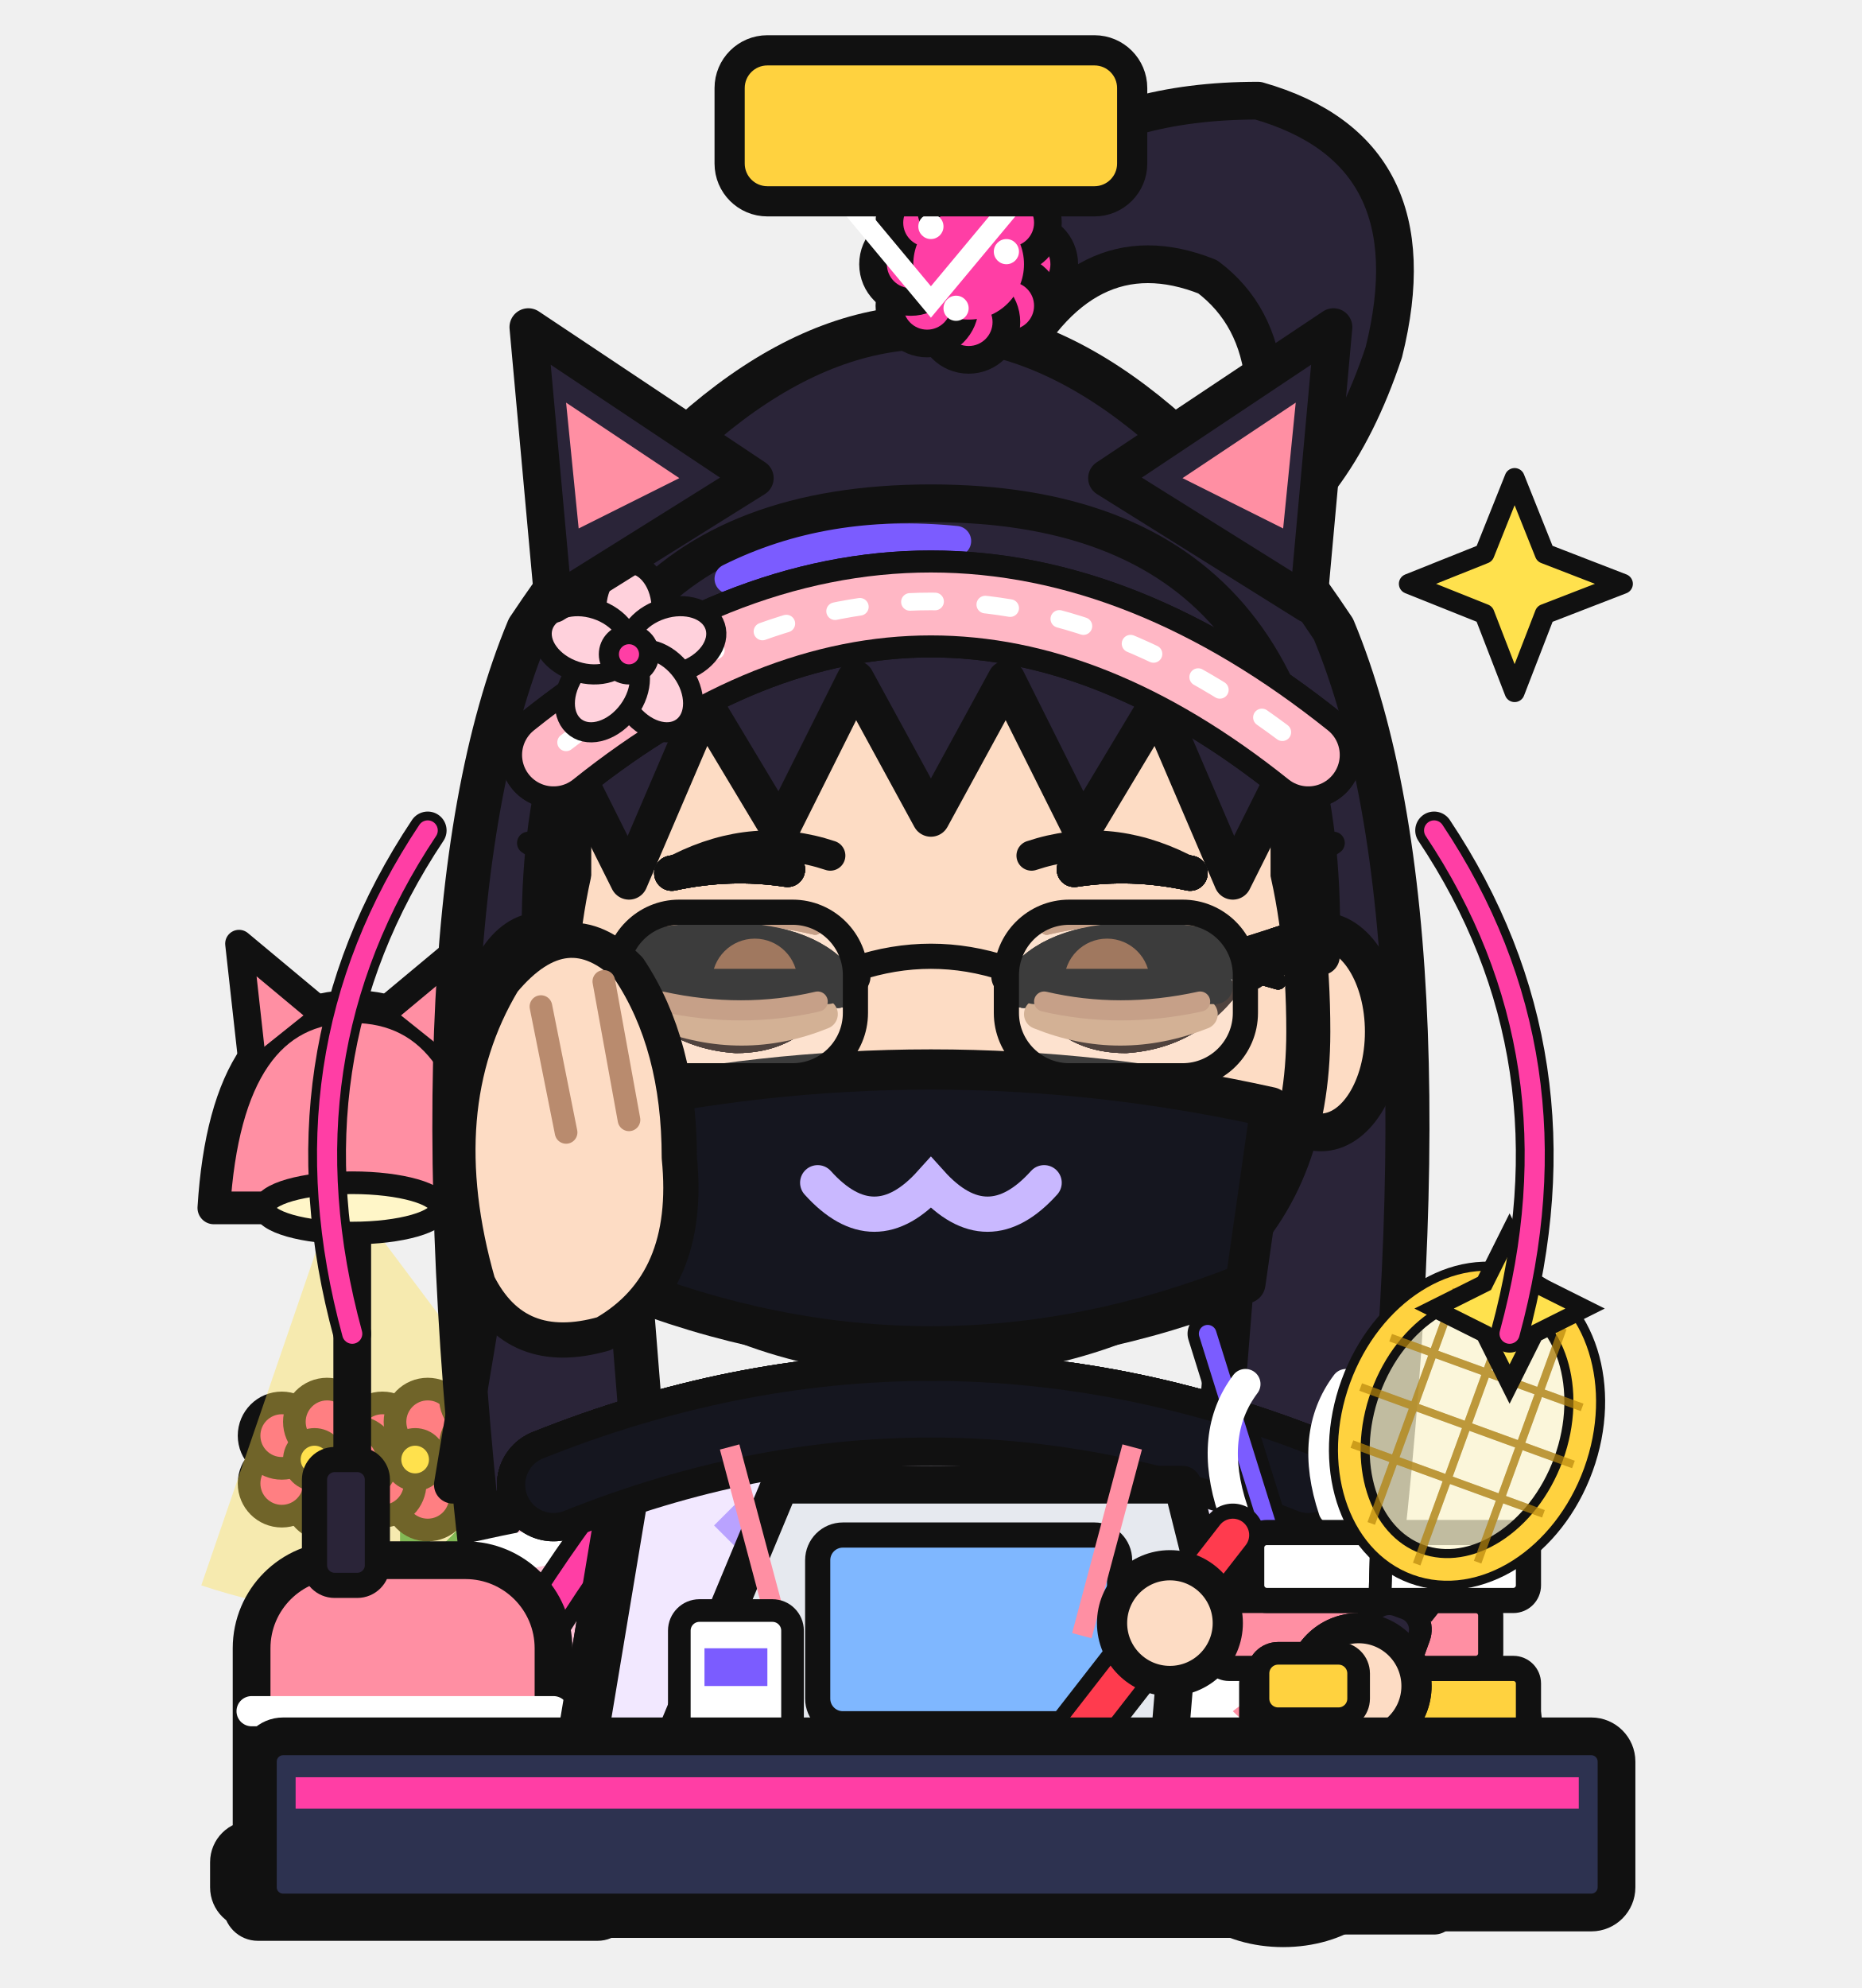
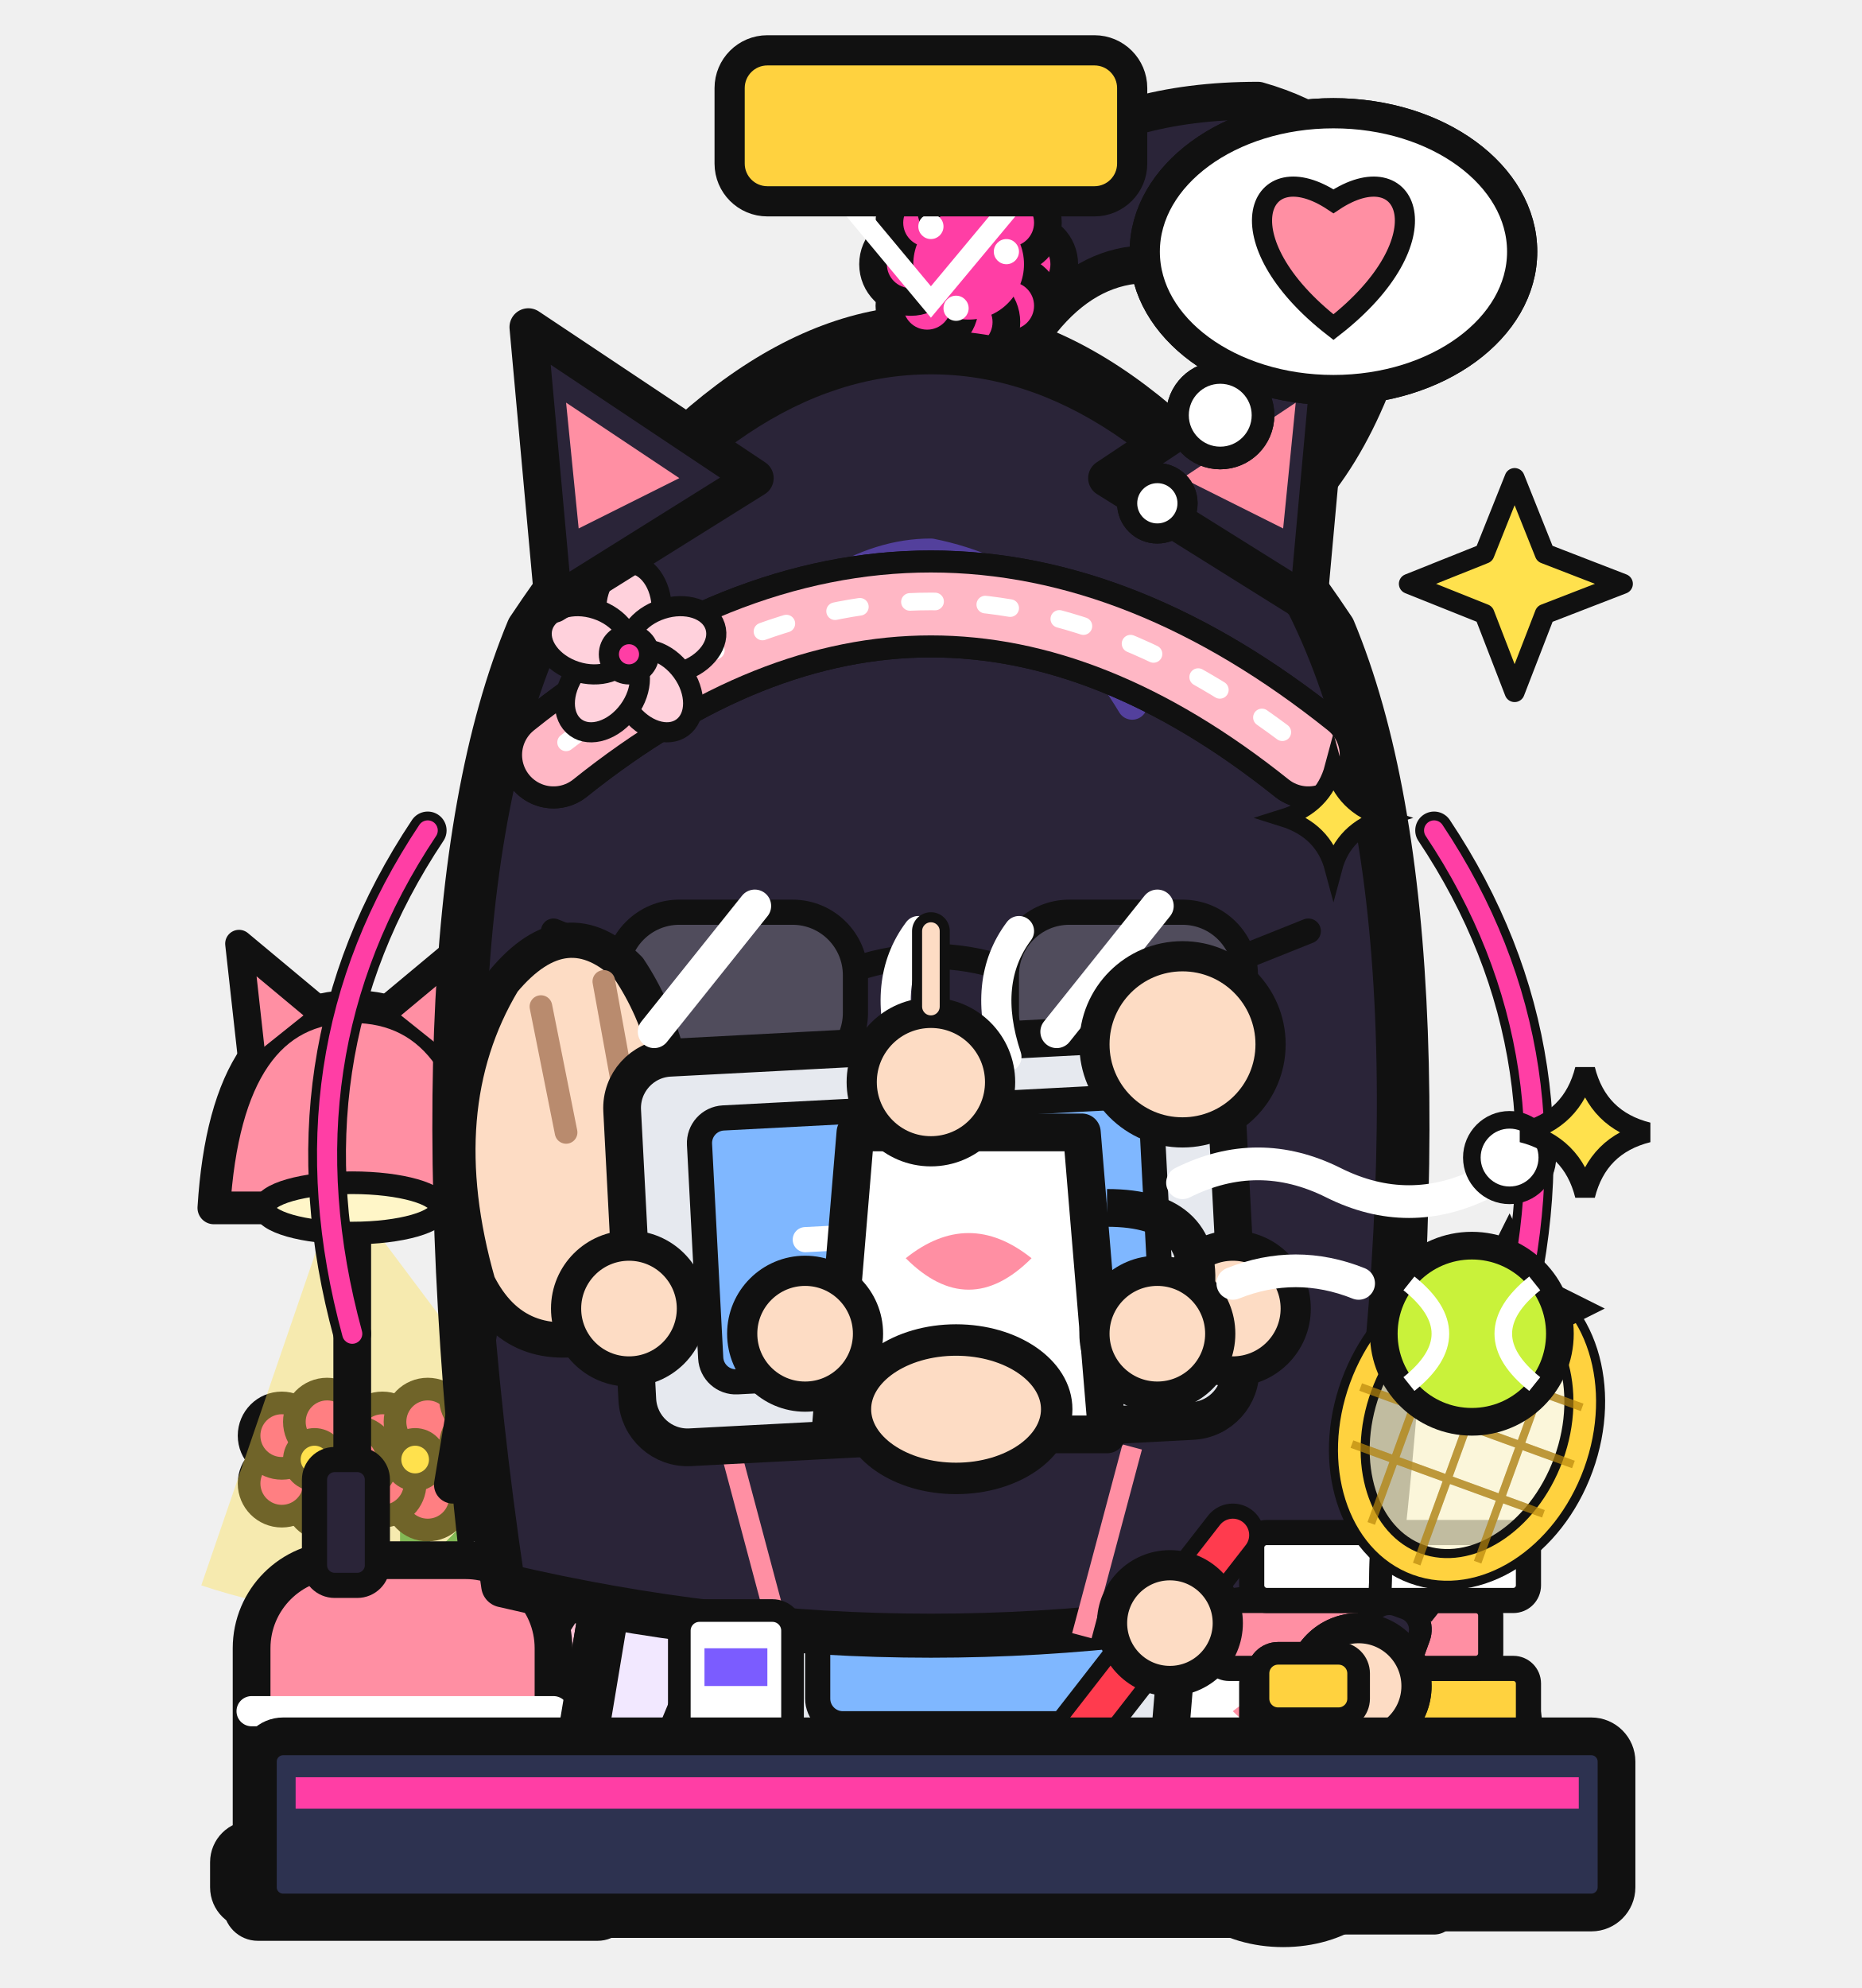
<svg xmlns="http://www.w3.org/2000/svg" viewBox="-14 -14 148 158" width="444" height="474">
  <g id="PARTNER">
    <g id="item_flower">
      <g stroke="#111" stroke-linejoin="round" stroke-linecap="round">
        <rect x="5" y="134" width="30" height="5" rx="1.5" fill="#F2E8FF" stroke-width="2.5" />
        <path d="M10 120H28L26 134H12Z" fill="#FF8FA3" stroke-width="2.8" />
        <path d="M19 120V106M19 114Q13 110 12 104M19 112Q25 108 27 102" fill="none" stroke="#2E9E5B" stroke-width="2.4" />
        <g fill="#FF3EA5" stroke-width="1.8">
          <circle cx="22.2" cy="102.0" r="2.6" />
          <circle cx="20.0" cy="105.0" r="2.6" />
          <circle cx="16.4" cy="103.9" r="2.6" />
          <circle cx="16.4" cy="100.1" r="2.6" />
          <circle cx="20.0" cy="99.0" r="2.6" />
        </g>
        <circle cx="19" cy="102" r="1.8" fill="#FFE14D" stroke-width="1.4" />
        <g fill="#FF3EA5" stroke-width="1.8">
          <circle cx="14.2" cy="102.0" r="2.6" />
          <circle cx="12.0" cy="105.0" r="2.6" />
          <circle cx="8.4" cy="103.9" r="2.6" />
          <circle cx="8.4" cy="100.1" r="2.6" />
          <circle cx="12.0" cy="99.0" r="2.6" />
        </g>
        <circle cx="11" cy="102" r="1.8" fill="#FFE14D" stroke-width="1.4" />
        <g fill="#FF3EA5" stroke-width="1.8">
          <circle cx="30.2" cy="99.0" r="2.6" />
          <circle cx="28.0" cy="102.0" r="2.6" />
          <circle cx="24.4" cy="100.9" r="2.6" />
          <circle cx="24.4" cy="97.1" r="2.6" />
          <circle cx="28.0" cy="96.0" r="2.6" />
        </g>
        <circle cx="27" cy="99" r="1.8" fill="#FFE14D" stroke-width="1.4" />
      </g>
    </g>
    <g id="item_lamp">
      <g stroke="#111" stroke-linejoin="round" stroke-linecap="round">
        <path d="M13 80L2 112Q20 118 34 108Z" fill="#FFE14D" opacity=".4" stroke="none" />
        <rect x="4" y="132" width="20" height="6" rx="2" fill="#FF8FA3" stroke-width="2.6" />
        <path d="M14 132V84" fill="none" stroke-width="3" />
        <path d="M3 82Q4 66 14 66Q24 66 25 82Z" fill="#FF8FA3" stroke-width="2.6" />
        <path d="M6 70L5 61L11 66M17 66L23 61L22 70" fill="#FF8FA3" stroke-width="2.2" />
        <ellipse cx="14" cy="82" rx="7" ry="2" fill="#FFF6C8" stroke-width="1.8" />
      </g>
    </g>
    <g id="tennis_ponytail">
      <path d="M60 14Q64 -6 86 -6Q100 -2 96 14Q92 26 84 30Q90 14 82 8Q72 4 66 16Z" fill="#2A2438" stroke="#111" stroke-width="3" stroke-linejoin="round" />
      <circle cx="62" cy="14" r="4" fill="#FF8FA3" stroke="#111" stroke-width="2.4" />
    </g>
    <g id="hair_back">
      <path d="M25 116Q18 60 28 36Q44 12 60 12Q76 12 92 36Q102 60 95 116Q86 120 82 112L86 62Q60 48 34 62L38 112Q34 120 25 116Z" fill="#2A2438" stroke="#111" stroke-width="3.5" stroke-linejoin="round" />
    </g>
    <g id="item_scrunchie">
      <g stroke="#111" stroke-linejoin="round" stroke-linecap="round">
        <g fill="#FF3EA5" stroke-width="2.2">
          <circle cx="67.6" cy="7.0" r="3" />
          <circle cx="66.3" cy="10.3" r="3" />
          <circle cx="63.0" cy="11.6" r="3" />
          <circle cx="59.7" cy="10.3" r="3" />
          <circle cx="58.4" cy="7.0" r="3" />
          <circle cx="59.7" cy="3.7" r="3" />
          <circle cx="63.0" cy="2.4" r="3" />
          <circle cx="66.3" cy="3.7" r="3" />
        </g>
        <circle cx="63" cy="7" r="4.4" fill="#FF3EA5" stroke="none" />
        <g fill="#fff" stroke="none">
          <circle cx="60" cy="4" r="1" />
          <circle cx="66" cy="6" r="1" />
          <circle cx="62" cy="10.5" r="1" />
        </g>
      </g>
    </g>
    <g id="jacket_work">
      <path d="M30 138L36 102Q60 92 84 102L90 138Z" fill="#2D3250" stroke="#111" stroke-width="4" stroke-linejoin="round" />
      <path d="M30 104Q60 92 90 104" fill="none" stroke="#111" stroke-width="9" stroke-linecap="round" />
      <path d="M30 104Q60 92 90 104" fill="none" stroke="#15161F" stroke-width="4.5" stroke-linecap="round" />
    </g>
    <g id="jacket_chill">
      <path d="M30 138L36 102Q60 92 84 102L90 138Z" fill="#C9B8FF" stroke="#111" stroke-width="4" stroke-linejoin="round" />
      <path d="M44 106L60 122L76 106" fill="none" stroke="#7B5CFF" stroke-width="3.5" stroke-linejoin="round" />
      <path d="M30 104Q60 92 90 104" fill="none" stroke="#111" stroke-width="9" stroke-linecap="round" />
      <path d="M30 104Q60 92 90 104" fill="none" stroke="#15161F" stroke-width="4.5" stroke-linecap="round" />
    </g>
    <g id="item_blanket">
      <g stroke="#111" stroke-linejoin="round" stroke-linecap="round">
        <path d="M20 138L24 110Q26 104 33 103Q60 98 87 103Q94 104 96 110L100 138Z" fill="#FFC2D6" stroke-width="3.5" />
        <path d="M24 110Q60 102 96 110" fill="none" stroke="#fff" stroke-width="3" />
        <g transform="translate(42 124)">
          <path d="M-7 3Q-7 -6 0 -6Q7 -6 7 3Q7 7 0 7Q-7 7 -7 3Z" fill="#fff" stroke-width="2" />
          <path d="M-6 -3L-6 -10L-1 -6M6 -3L6 -10L1 -6" fill="#fff" stroke-width="2" />
          <circle cx="-2.6" cy="1" r=".9" fill="#111" stroke="none" />
          <circle cx="2.6" cy="1" r=".9" fill="#111" stroke="none" />
          <path d="M-1.4 3.4Q0 4.6 1.4 3.4" fill="none" stroke-width="1.2" />
        </g>
        <g transform="translate(66 128)">
          <path d="M-7 3Q-7 -6 0 -6Q7 -6 7 3Q7 7 0 7Q-7 7 -7 3Z" fill="#fff" stroke-width="2" />
          <path d="M-6 -3L-6 -10L-1 -6M6 -3L6 -10L1 -6" fill="#fff" stroke-width="2" />
          <circle cx="-2.6" cy="1" r=".9" fill="#111" stroke="none" />
          <circle cx="2.6" cy="1" r=".9" fill="#111" stroke="none" />
          <path d="M-1.4 3.4Q0 4.6 1.4 3.4" fill="none" stroke-width="1.2" />
        </g>
        <g fill="#FF8FA3" stroke="none">
          <circle cx="30" cy="132" r="1.6" />
          <circle cx="86" cy="118" r="1.6" />
          <circle cx="54" cy="134" r="1.6" />
        </g>
      </g>
    </g>
    <g id="jacket_tennis">
      <path d="M30 138L36 102Q60 92 84 102L90 138Z" fill="#FFFFFF" stroke="#111" stroke-width="4" stroke-linejoin="round" />
      <path d="M44 106L60 122L76 106" fill="none" stroke="#FF8FA3" stroke-width="3.5" stroke-linejoin="round" />
      <path d="M30 104Q60 92 90 104" fill="none" stroke="#111" stroke-width="9" stroke-linecap="round" />
      <path d="M30 104Q60 92 90 104" fill="none" stroke="#FF8FA3" stroke-width="4.5" stroke-linecap="round" />
    </g>
    <g id="item_bag">
      <g stroke="#111" stroke-linejoin="round" stroke-linecap="round">
        <path d="M40 100Q30 112 24 124" fill="none" stroke-width="4.5" />
        <path d="M40 100Q30 112 24 124" fill="none" stroke="#FF3EA5" stroke-width="2" />
        <rect x="6" y="110" width="24" height="28" rx="7" fill="#FF8FA3" stroke-width="3" />
        <path d="M6 122H30" fill="none" stroke="#fff" stroke-width="2.4" />
        <rect x="11" y="102" width="5" height="10" rx="1.6" fill="#2A2438" stroke-width="2" />
        <circle cx="23" cy="129" r="3.4" fill="#C9F23A" stroke-width="1.8" />
      </g>
    </g>
    <g id="jacket_desk">
      <path d="M30 138L36 102Q60 92 84 102L90 138Z" fill="#F2E8FF" stroke="#111" stroke-width="4" stroke-linejoin="round" />
      <path d="M44 106L60 122L76 106" fill="none" stroke="#B9A2FF" stroke-width="3.5" stroke-linejoin="round" />
      <path d="M30 104Q60 92 90 104" fill="none" stroke="#111" stroke-width="9" stroke-linecap="round" />
      <path d="M30 104Q60 92 90 104" fill="none" stroke="#15161F" stroke-width="4.5" stroke-linecap="round" />
    </g>
    <g id="work_tablet">
      <path d="M38 128L48 104L80 104L86 128Z" fill="#E6E9EF" stroke="#111" stroke-width="3" stroke-linejoin="round" />
      <rect x="51" y="108" width="24" height="15" rx="2" fill="#7FB7FF" stroke="#111" stroke-width="2" />
      <path d="M82 92L92 124" stroke="#111" stroke-width="3.2" stroke-linecap="round" />
      <path d="M82 92L92 124" stroke="#7B5CFF" stroke-width="1.4" stroke-linecap="round" />
    </g>
    <g id="chill_cup">
      <path d="M78 136L80 112L98 112L100 136Z" fill="#fff" stroke="#111" stroke-width="3" stroke-linejoin="round" />
      <path d="M100 118Q108 118 107 125Q106 131 99 130" fill="none" stroke="#111" stroke-width="3" />
      <path d="M84 106Q82 100 85 96M92 106Q90 100 93 96" fill="none" stroke="#fff" stroke-width="2.4" stroke-linecap="round" />
      <path d="M84 122Q89 118 94 122Q89 127 84 122Z" fill="#FF8FA3" />
      <ellipse cx="88" cy="134" rx="8" ry="5.5" fill="#FDDCC4" stroke="#111" stroke-width="2.5" />
    </g>
    <g id="ear_L">
      <path d="M34 68C34 72.42 31.76 76 29 76C26.24 76 24 72.42 24 68C24 63.58 26.24 60 29 60C31.76 60 34 63.58 34 68Z" fill="#FDDCC4" stroke="#111" stroke-width="3" stroke-linecap="butt" stroke-linejoin="miter" opacity="1" />
    </g>
    <g id="ear_R">
      <path d="M96 68C96 72.42 93.76 76 91 76C88.24 76 86 72.42 86 68C86 63.58 88.24 60 91 60C93.76 60 96 63.58 96 68Z" fill="#FDDCC4" stroke="#111" stroke-width="3" stroke-linecap="butt" stroke-linejoin="miter" opacity="1" />
    </g>
    <g id="face_base">
      <path d="M30 68Q30 34 60 32Q90 34 90 68Q90 92 60 94Q30 92 30 68Z" fill="#FDDCC4" stroke="#111" stroke-width="3.5" stroke-linecap="butt" stroke-linejoin="miter" opacity="1" />
    </g>
    <g id="blush">
      <ellipse cx="38" cy="75" rx="5" ry="3" fill="#FF8FA3" opacity=".8" />
      <ellipse cx="82" cy="75" rx="5" ry="3" fill="#FF8FA3" opacity=".8" />
    </g>
    <g id="eyes_open">
      <g transform="translate(0 -1)">
        <defs>
          <linearGradient id="ig_eyes_open" x1="0" y1="0" x2="0" y2="1">
            <stop offset="0" stop-color="#4A2A1A" />
            <stop offset=".45" stop-color="#7A4A2E" />
            <stop offset="1" stop-color="#B07A4E" />
          </linearGradient>
        </defs>
        <clipPath id="wl_eyes_open">
          <path d="M52.2 65Q50 62.6 44 62.4Q37.6 62.4 34.8 63.8Q38.5 69.8 44.5 70Q49.5 70 52.2 65Z" />
        </clipPath>
        <clipPath id="wr_eyes_open">
          <path d="M67.8 65Q70 62.6 76 62.4Q82.4 62.4 85.2 63.8Q81.5 69.8 75.5 70Q70.5 70 67.8 65Z" />
        </clipPath>
        <path d="M52.2 65Q50 62.6 44 62.4Q37.6 62.4 34.8 63.8Q38.5 69.8 44.5 70Q49.5 70 52.2 65Z" fill="#fff" />
        <path d="M67.8 65Q70 62.6 76 62.4Q82.4 62.4 85.2 63.8Q81.5 69.8 75.5 70Q70.5 70 67.8 65Z" fill="#fff" />
        <g clip-path="url(#wl_eyes_open)">
          <circle cx="43.8" cy="66" r="5.3" fill="url(#ig_eyes_open)" stroke="#3A2016" stroke-width=".8" />
          <circle cx="43.8" cy="66.2" r="2" fill="#3A2016" opacity=".55" />
        </g>
        <g clip-path="url(#wr_eyes_open)">
          <circle cx="76.2" cy="66" r="5.3" fill="url(#ig_eyes_open)" stroke="#3A2016" stroke-width=".8" />
          <circle cx="76.2" cy="66.2" r="2" fill="#3A2016" opacity=".55" />
        </g>
        <circle cx="45.6" cy="64.6" r="1.2" fill="#fff" />
        <circle cx="78" cy="64.6" r="1.2" fill="#fff" />
        <circle cx="42.4" cy="68" r=".5" fill="#fff" opacity=".8" />
        <circle cx="74.8" cy="68" r=".5" fill="#fff" opacity=".8" />
        <path d="M50.8 60.8Q44 59.2 36.8 60.6 M69.2 60.8Q76 59.2 83.2 60.6" fill="none" stroke="#B98B6E" stroke-width="1" stroke-linecap="round" />
        <path d="M35 64.2Q38.4 69.8 44.5 70.2Q48.6 70.2 50.8 67.4 M85 64.2Q81.6 69.8 75.5 70.2Q71.4 70.2 69.2 67.4" fill="none" stroke="#2A1A14" stroke-width="1" stroke-linecap="round" />
        <path d="M52.6 65.4Q50.4 62.2 44 62Q37.4 62 34.4 63.8 M67.4 65.4Q69.6 62.2 76 62Q82.6 62 85.6 63.8" fill="none" stroke="#111" stroke-width="3.4" stroke-linecap="round" />
        <path d="M35.6 63L30.6 61.4 M84.4 63L89.4 61.4" fill="none" stroke="#111" stroke-width="2.6" stroke-linecap="round" />
        <path d="M35.2 64.2L32.4 65 M84.8 64.2L87.6 65" fill="none" stroke="#111" stroke-width="1.3" stroke-linecap="round" />
        <path d="M39.4 56.4Q44 55.4 48.6 56.1 M80.6 56.4Q76 55.4 71.4 56.1" fill="none" stroke="#111" stroke-width="2.8" stroke-linecap="round" />
      </g>
    </g>
    <g id="eyes_closed">
      <g transform="translate(0 -1)">
        <path d="M52 65.6Q45 69.6 38 65.6L34.6 64.2 M68 65.6Q75 69.6 82 65.6L85.4 64.2" fill="none" stroke="#111" stroke-width="3" stroke-linecap="round" stroke-linejoin="round" />
        <path d="M39.4 56.4Q44 55.4 48.6 56.1 M80.6 56.4Q76 55.4 71.4 56.1" fill="none" stroke="#111" stroke-width="2.8" stroke-linecap="round" />
      </g>
    </g>
    <g id="eyes_drowsy">
      <g transform="translate(0 -1)">
        <defs>
          <linearGradient id="ig_eyes_drowsy" x1="0" y1="0" x2="0" y2="1">
            <stop offset="0" stop-color="#4A2A1A" />
            <stop offset=".45" stop-color="#7A4A2E" />
            <stop offset="1" stop-color="#B07A4E" />
          </linearGradient>
        </defs>
        <clipPath id="wl_eyes_drowsy">
          <path d="M52.2 65Q50 62.6 44 62.4Q37.6 62.4 34.8 63.8Q38.5 69.8 44.5 70Q49.5 70 52.2 65Z" />
        </clipPath>
        <clipPath id="wr_eyes_drowsy">
          <path d="M67.8 65Q70 62.6 76 62.4Q82.4 62.4 85.2 63.8Q81.5 69.8 75.5 70Q70.5 70 67.8 65Z" />
        </clipPath>
        <path d="M52.2 65Q50 62.6 44 62.4Q37.6 62.4 34.8 63.8Q38.5 69.8 44.5 70Q49.5 70 52.2 65Z" fill="#fff" />
        <path d="M67.8 65Q70 62.6 76 62.4Q82.4 62.4 85.2 63.8Q81.5 69.8 75.5 70Q70.5 70 67.8 65Z" fill="#fff" />
        <g clip-path="url(#wl_eyes_drowsy)">
          <circle cx="43.8" cy="66" r="5.3" fill="url(#ig_eyes_drowsy)" stroke="#3A2016" stroke-width=".8" />
          <circle cx="43.8" cy="66.2" r="2" fill="#3A2016" opacity=".55" />
        </g>
        <g clip-path="url(#wr_eyes_drowsy)">
          <circle cx="76.2" cy="66" r="5.3" fill="url(#ig_eyes_drowsy)" stroke="#3A2016" stroke-width=".8" />
          <circle cx="76.2" cy="66.2" r="2" fill="#3A2016" opacity=".55" />
        </g>
        <circle cx="45.6" cy="64.6" r="1.2" fill="#fff" />
        <circle cx="78" cy="64.6" r="1.2" fill="#fff" />
        <circle cx="42.4" cy="68" r=".5" fill="#fff" opacity=".8" />
        <circle cx="74.8" cy="68" r=".5" fill="#fff" opacity=".8" />
        <path d="M50.8 60.8Q44 59.2 36.8 60.6 M69.2 60.8Q76 59.2 83.2 60.6" fill="none" stroke="#B98B6E" stroke-width="1" stroke-linecap="round" />
        <path d="M35 64.2Q38.4 69.8 44.5 70.2Q48.6 70.2 50.8 67.4 M85 64.2Q81.6 69.8 75.5 70.2Q71.4 70.2 69.2 67.4" fill="none" stroke="#2A1A14" stroke-width="1" stroke-linecap="round" />
        <path d="M52.6 65.4Q50.4 62.2 44 62Q37.4 62 34.4 63.8 M67.4 65.4Q69.6 62.2 76 62Q82.6 62 85.6 63.8" fill="none" stroke="#111" stroke-width="3.4" stroke-linecap="round" />
        <path d="M35.6 63L30.6 61.4 M84.4 63L89.4 61.4" fill="none" stroke="#111" stroke-width="2.6" stroke-linecap="round" />
        <path d="M35.2 64.2L32.4 65 M84.8 64.2L87.6 65" fill="none" stroke="#111" stroke-width="1.3" stroke-linecap="round" />
        <path d="M39.4 56.4Q44 55.4 48.6 56.1 M80.6 56.4Q76 55.4 71.4 56.1" fill="none" stroke="#111" stroke-width="2.8" stroke-linecap="round" />
        <path d="M33 54L56 54L56 64.6L33 64.6Z M64 54L87 54L87 64.6L64 64.6Z" fill="#FDDCC4" />
        <path d="M39.4 56.4Q44 55.4 48.6 56.1 M80.6 56.4Q76 55.4 71.4 56.1" fill="none" stroke="#111" stroke-width="2.8" stroke-linecap="round" />
        <path d="M53.6 64.6L37 64.6L32.4 63 M66.4 64.6L83 64.6L87.6 63" fill="none" stroke="#111" stroke-width="3.2" stroke-linecap="round" stroke-linejoin="round" />
      </g>
    </g>
    <g id="eyes_bright">
      <g transform="translate(0 -1)">
        <defs>
          <linearGradient id="ig_eyes_bright" x1="0" y1="0" x2="0" y2="1">
            <stop offset="0" stop-color="#4A2A1A" />
            <stop offset=".45" stop-color="#7A4A2E" />
            <stop offset="1" stop-color="#B07A4E" />
          </linearGradient>
        </defs>
        <clipPath id="wl_eyes_bright">
          <path d="M52.2 65Q50 62.6 44 62.4Q37.6 62.4 34.8 63.8Q38.5 69.8 44.5 70Q49.5 70 52.2 65Z" />
        </clipPath>
        <clipPath id="wr_eyes_bright">
          <path d="M67.8 65Q70 62.6 76 62.4Q82.4 62.4 85.2 63.8Q81.5 69.8 75.5 70Q70.5 70 67.8 65Z" />
        </clipPath>
        <path d="M52.2 65Q50 62.6 44 62.4Q37.6 62.4 34.8 63.8Q38.5 69.8 44.5 70Q49.5 70 52.2 65Z" fill="#fff" />
        <path d="M67.8 65Q70 62.6 76 62.4Q82.4 62.4 85.2 63.8Q81.5 69.8 75.5 70Q70.5 70 67.8 65Z" fill="#fff" />
        <g clip-path="url(#wl_eyes_bright)">
          <circle cx="43.8" cy="66" r="5.3" fill="url(#ig_eyes_bright)" stroke="#3A2016" stroke-width=".8" />
          <circle cx="43.8" cy="66.2" r="2" fill="#3A2016" opacity=".55" />
        </g>
        <g clip-path="url(#wr_eyes_bright)">
          <circle cx="76.2" cy="66" r="5.3" fill="url(#ig_eyes_bright)" stroke="#3A2016" stroke-width=".8" />
          <circle cx="76.2" cy="66.2" r="2" fill="#3A2016" opacity=".55" />
        </g>
        <circle cx="45.6" cy="64.6" r="1.2" fill="#fff" />
        <circle cx="78" cy="64.6" r="1.2" fill="#fff" />
        <circle cx="42.4" cy="68" r=".5" fill="#fff" opacity=".8" />
        <circle cx="74.8" cy="68" r=".5" fill="#fff" opacity=".8" />
        <path d="M50.8 60.8Q44 59.2 36.8 60.6 M69.2 60.8Q76 59.2 83.2 60.6" fill="none" stroke="#B98B6E" stroke-width="1" stroke-linecap="round" />
        <path d="M35 64.2Q38.4 69.8 44.5 70.2Q48.6 70.2 50.8 67.4 M85 64.2Q81.6 69.8 75.5 70.2Q71.4 70.2 69.2 67.4" fill="none" stroke="#2A1A14" stroke-width="1" stroke-linecap="round" />
        <path d="M52.6 65.4Q50.4 62.2 44 62Q37.4 62 34.4 63.8 M67.4 65.4Q69.6 62.2 76 62Q82.6 62 85.6 63.8" fill="none" stroke="#111" stroke-width="3.4" stroke-linecap="round" />
        <path d="M35.6 63L30.6 61.4 M84.4 63L89.4 61.4" fill="none" stroke="#111" stroke-width="2.6" stroke-linecap="round" />
        <path d="M35.2 64.2L32.4 65 M84.8 64.2L87.6 65" fill="none" stroke="#111" stroke-width="1.3" stroke-linecap="round" />
        <path d="M39.4 56.4Q44 55.4 48.6 56.1 M80.6 56.4Q76 55.4 71.4 56.1" fill="none" stroke="#111" stroke-width="2.8" stroke-linecap="round" />
        <circle cx="42" cy="66.4" r="1" fill="#fff" />
        <circle cx="74.4" cy="66.4" r="1" fill="#fff" />
        <path d="M28 54L31 56M30 50L33 53M92 54L89 56M90 50L87 53" stroke="#111" stroke-width="1.8" stroke-linecap="round" />
      </g>
    </g>
    <g id="eyes_down">
      <g transform="translate(0 -1)">
        <defs>
          <linearGradient id="ig_eyes_down" x1="0" y1="0" x2="0" y2="1">
            <stop offset="0" stop-color="#4A2A1A" />
            <stop offset=".45" stop-color="#7A4A2E" />
            <stop offset="1" stop-color="#B07A4E" />
          </linearGradient>
        </defs>
        <clipPath id="wl_eyes_down">
          <path d="M52.2 65Q50 62.6 44 62.4Q37.6 62.4 34.8 63.8Q38.5 69.8 44.5 70Q49.5 70 52.2 65Z" />
        </clipPath>
        <clipPath id="wr_eyes_down">
          <path d="M67.8 65Q70 62.6 76 62.4Q82.4 62.4 85.2 63.8Q81.5 69.8 75.5 70Q70.5 70 67.8 65Z" />
        </clipPath>
        <path d="M52.2 65Q50 62.6 44 62.4Q37.6 62.4 34.8 63.8Q38.5 69.8 44.5 70Q49.5 70 52.2 65Z" fill="#fff" />
        <path d="M67.8 65Q70 62.6 76 62.4Q82.4 62.4 85.2 63.8Q81.5 69.8 75.5 70Q70.5 70 67.8 65Z" fill="#fff" />
        <g clip-path="url(#wl_eyes_down)">
          <circle cx="43.8" cy="67.6" r="5.3" fill="url(#ig_eyes_down)" stroke="#3A2016" stroke-width=".8" />
          <circle cx="43.8" cy="67.8" r="2" fill="#3A2016" opacity=".55" />
        </g>
        <g clip-path="url(#wr_eyes_down)">
          <circle cx="76.2" cy="67.6" r="5.3" fill="url(#ig_eyes_down)" stroke="#3A2016" stroke-width=".8" />
          <circle cx="76.2" cy="67.8" r="2" fill="#3A2016" opacity=".55" />
        </g>
        <circle cx="45.6" cy="66.2" r="1.2" fill="#fff" />
        <circle cx="78" cy="66.2" r="1.2" fill="#fff" />
        <circle cx="42.4" cy="68" r=".5" fill="#fff" opacity=".8" />
        <circle cx="74.8" cy="68" r=".5" fill="#fff" opacity=".8" />
        <path d="M50.8 60.8Q44 59.2 36.8 60.6 M69.2 60.8Q76 59.2 83.2 60.6" fill="none" stroke="#B98B6E" stroke-width="1" stroke-linecap="round" />
        <path d="M35 64.2Q38.4 69.8 44.5 70.2Q48.6 70.2 50.8 67.4 M85 64.2Q81.6 69.8 75.5 70.2Q71.4 70.2 69.2 67.4" fill="none" stroke="#2A1A14" stroke-width="1" stroke-linecap="round" />
        <path d="M52.6 65.4Q50.4 62.2 44 62Q37.4 62 34.4 63.8 M67.4 65.4Q69.6 62.2 76 62Q82.6 62 85.6 63.8" fill="none" stroke="#111" stroke-width="3.4" stroke-linecap="round" />
        <path d="M35.6 63L30.6 61.4 M84.4 63L89.4 61.4" fill="none" stroke="#111" stroke-width="2.6" stroke-linecap="round" />
        <path d="M35.2 64.2L32.4 65 M84.8 64.2L87.6 65" fill="none" stroke="#111" stroke-width="1.3" stroke-linecap="round" />
        <path d="M39.4 56.4Q44 55.4 48.6 56.1 M80.6 56.4Q76 55.4 71.4 56.1" fill="none" stroke="#111" stroke-width="2.8" stroke-linecap="round" />
      </g>
    </g>
    <g id="eyes_happy">
      <g transform="translate(0 -1)">
        <path d="M51.4 66Q45 59.6 38.6 66 M68.6 66Q75 59.6 81.4 66" fill="none" stroke="#111" stroke-width="3" stroke-linecap="round" />
        <path d="M38.8 65L36.4 63.6M39.6 63.4L37.6 61.6 M81.2 65L83.6 63.6M80.4 63.4L82.4 61.6" fill="none" stroke="#111" stroke-width="1.4" stroke-linecap="round" />
        <path d="M39.4 56.4Q44 55.4 48.6 56.1 M80.6 56.4Q76 55.4 71.4 56.1" fill="none" stroke="#111" stroke-width="2.8" stroke-linecap="round" />
      </g>
    </g>
    <g id="eyes_surprised">
      <circle cx="46" cy="64" r="3.4" fill="#8B5A3C" />
      <circle cx="74" cy="64" r="3.4" fill="#8B5A3C" />
      <path d="M40 55Q46 52 52 54M68 54Q74 52 80 55" fill="none" stroke="#111" stroke-width="2.4" stroke-linecap="round" />
    </g>
    <g id="eyes_low">
      <g transform="translate(0 -1)">
        <path d="M51.4 67.6Q45 70.2 38.4 67.6 M68.6 67.6Q75 70.2 81.6 67.6" fill="none" stroke="#C9A07E" stroke-width="2.4" stroke-linecap="round" />
        <path d="M51.8 65.4L37.4 65.4 M68.2 65.4L82.6 65.4" fill="none" stroke="#111" stroke-width="2.8" stroke-linecap="round" />
        <path d="M51 66.6Q45 68 38.6 66.6 M69 66.6Q75 68 81.4 66.6" fill="none" stroke="#B98B6E" stroke-width="1.6" stroke-linecap="round" />
        <path d="M39.4 56.4Q44 55.4 48.6 56.1 M80.6 56.4Q76 55.4 71.4 56.1" fill="none" stroke="#111" stroke-width="2.8" stroke-linecap="round" />
      </g>
    </g>
    <g id="mouth_cat">
      <path d="M55 82Q57.5 84.6 60 82Q62.5 84.6 65 82" fill="none" stroke="#111" stroke-width="2.6" stroke-linecap="round" />
    </g>
    <g id="mouth_flat">
      <path d="M56.5 83L63.5 83" fill="none" stroke="#111" stroke-width="3" stroke-linecap="round" />
    </g>
    <g id="mouth_smile">
      <path d="M55.5 82Q60 86 64.5 82" fill="none" stroke="#111" stroke-width="2.6" stroke-linecap="round" />
    </g>
    <g id="mouth_o">
      <ellipse cx="60" cy="83" rx="3" ry="3.6" fill="#111" />
    </g>
    <g id="mask_work">
      <path d="M33 74Q60 68 87 74L85 88Q60 98 35 88Z" fill="#15161F" stroke="#111" stroke-width="3.2" stroke-linejoin="round" />
      <path d="M51 80Q55.5 85 60 80Q64.5 85 69 80" fill="none" stroke="#C9B8FF" stroke-width="2.8" stroke-linecap="round" />
    </g>
    <g id="hair_fringe">
      <path d="M29 62Q28 26 60 26Q92 26 91 62L88 48L84 56L78 42L72 52L66 40L60 51L54 40L48 52L42 42L36 56L32 48Z" fill="#2A2438" stroke="#111" stroke-width="3" stroke-linejoin="round" />
      <path d="M44 32Q52 28 62 29" fill="none" stroke="#7B5CFF" stroke-width="2.4" stroke-linecap="round" />
    </g>
+     <g id="back_head">
+       <path d="M26 112Q18 58 30 34Q44 14 60 14Q76 14 90 34Q102 58 94 112Q60 120 26 112Z" fill="#2A2438" stroke="#111" stroke-width="3.5" stroke-linejoin="round" />
+       <path d="M44 40Q52 30 60 30M60 30Q70 32 76 42" fill="none" stroke="#7B5CFF" stroke-width="2.4" stroke-linecap="round" opacity=".5" />
+     </g>
    <g id="tennis_headband">
      <path d="M30 46Q60 22 90 46" fill="none" stroke="#111" stroke-width="8.5" stroke-linecap="round" />
      <path d="M30 46Q60 22 90 46" fill="none" stroke="#fff" stroke-width="5" stroke-linecap="round" />
      <path d="M31 45Q60 22.6 89 45" fill="none" stroke="#FF8FA3" stroke-width="1.6" stroke-linecap="round" />
    </g>
    <g id="item_sakura">
      <path d="M30 46Q60 22 90 46" fill="none" stroke="#111" stroke-width="8.5" stroke-linecap="round" />
      <path d="M30 46Q60 22 90 46" fill="none" stroke="#FFB7C5" stroke-width="5" stroke-linecap="round" />
      <path d="M31 45Q60 22.6 89 45" fill="none" stroke="#fff" stroke-width="1.4" stroke-linecap="round" stroke-dasharray="2 4" />
      <g transform="translate(36 38)" stroke="#111" stroke-width="1.6" stroke-linejoin="round">
        <ellipse cx="0" cy="-3.6" rx="2.6" ry="3.6" fill="#FFD1DC" transform="rotate(0)" />
        <ellipse cx="0" cy="-3.6" rx="2.6" ry="3.6" fill="#FFD1DC" transform="rotate(72)" />
        <ellipse cx="0" cy="-3.6" rx="2.6" ry="3.6" fill="#FFD1DC" transform="rotate(144)" />
        <ellipse cx="0" cy="-3.6" rx="2.6" ry="3.6" fill="#FFD1DC" transform="rotate(216)" />
        <ellipse cx="0" cy="-3.6" rx="2.6" ry="3.6" fill="#FFD1DC" transform="rotate(288)" />
        <circle r="1.6" fill="#FF3EA5" />
      </g>
    </g>
    <g id="cat_ears">
      <path d="M30 34L28 12L46 24Z" fill="#2A2438" stroke="#111" stroke-width="3" stroke-linejoin="round" />
      <path d="M32 28L31 18L40 24Z" fill="#FF8FA3" />
      <path d="M90 34L92 12L74 24Z" fill="#2A2438" stroke="#111" stroke-width="3" stroke-linejoin="round" />
      <path d="M88 28L89 18L80 24Z" fill="#FF8FA3" />
    </g>
    <g id="work_badge">
      <path d="M44 101L48 116M76 101L72 116" stroke="#FF8FA3" stroke-width="1.6" />
      <rect x="40" y="114" width="9" height="12" rx="1.6" fill="#fff" stroke="#111" stroke-width="1.8" />
      <rect x="42" y="117" width="5" height="3" fill="#7B5CFF" />
    </g>
    <g id="desk_glasses">
      <g fill="#fff" fill-opacity=".18" stroke="#111" stroke-width="2">
        <rect x="35" y="58.5" width="19" height="13" rx="5" />
        <rect x="66" y="58.5" width="19" height="13" rx="5" />
      </g>
      <path d="M54 63Q60 61 66 63M35 62L30 60M85 62L90 60" fill="none" stroke="#111" stroke-width="2" stroke-linecap="round" />
    </g>
    <g id="desk_books">
      <rect x="82.5" y="124" width="22" height="5.4" rx="1.2" fill="#7FB7FF" stroke="#111" stroke-width="2" />
      <rect x="85.5" y="118.6" width="22" height="5.4" rx="1.2" fill="#FFD23F" stroke="#111" stroke-width="2" />
      <rect x="82.5" y="113.2" width="22" height="5.4" rx="1.2" fill="#FF8FA3" stroke="#111" stroke-width="2" />
      <rect x="85.5" y="107.8" width="22" height="5.4" rx="1.2" fill="#fff" stroke="#111" stroke-width="2" />
    </g>
    <g id="desk_pen">
      <path d="M70 126L84 108" stroke="#111" stroke-width="5" stroke-linecap="round" />
      <path d="M70 126L84 108" stroke="#FF3B4E" stroke-width="2.6" stroke-linecap="round" />
      <circle cx="79" cy="115" r="4.6" fill="#FDDCC4" stroke="#111" stroke-width="2.4" />
    </g>
    <g id="tennis_racket">
      <g transform="translate(98 112) rotate(20) scale(0.9)">
        <rect x="-2.4" y="2" width="4.8" height="18" rx="2" fill="#2A2438" stroke="#111" stroke-width="2" />
        <path d="M-2 2L-4 -4M2 2L4 -4" stroke="#111" stroke-width="2" />
        <ellipse cx="0" cy="-15" rx="10" ry="13" fill="#fff" fill-opacity=".35" stroke="#111" stroke-width="3" />
        <ellipse cx="0" cy="-15" rx="10" ry="13" fill="none" stroke="#FF8FA3" stroke-width="1.3" />
        <path d="M-5 -26V-4M0 -28V-2M5 -26V-4M-9 -20H9M-10 -15H10M-9 -10H9" stroke="#111" stroke-width=".7" opacity=".55" />
      </g>
      <circle cx="94" cy="120" r="4.6" fill="#FDDCC4" stroke="#111" stroke-width="2.4" />
      <rect x="86" y="117.4" width="8" height="5.2" rx="1.6" fill="#FF8FA3" stroke="#111" stroke-width="1.8" />
    </g>
    <g id="item_gold_racket">
      <g transform="translate(98 112) rotate(20) scale(0.9)">
        <rect x="-2.4" y="2" width="4.8" height="18" rx="2" fill="#2A2438" stroke="#111" stroke-width="2" />
        <path d="M-2 2L-4 -4M2 2L4 -4" stroke="#111" stroke-width="2" />
        <ellipse cx="0" cy="-15" rx="10" ry="13" fill="#FFF6C8" fill-opacity=".6" stroke="#111" stroke-width="3.6" />
        <ellipse cx="0" cy="-15" rx="10" ry="13" fill="none" stroke="#FFD23F" stroke-width="2" />
        <path d="M-5 -26V-4M0 -28V-2M5 -26V-4M-9 -20H9M-10 -15H10M-9 -10H9" stroke="#B8860B" stroke-width=".7" opacity=".7" />
      </g>
      <circle cx="94" cy="120" r="4.6" fill="#FDDCC4" stroke="#111" stroke-width="2.4" />
      <rect x="86" y="117.4" width="8" height="5.2" rx="1.6" fill="#FFD23F" stroke="#111" stroke-width="1.8" />
      <path d="M104 88L106 84L108 88L112 90L108 92L106 96L104 92L100 90Z" fill="#FFE14D" stroke="#111" stroke-width="1.4" />
    </g>
    <g id="overtime_desk">
      <path d="M8.5 124L112.5 124C113.6 124 114.5 124.9 114.5 126L114.5 136C114.5 137.1 113.6 138 112.5 138L8.5 138C7.4 138 6.5 137.1 6.5 136L6.5 126C6.5 124.9 7.4 124 8.5 124Z" fill="#2D3250" stroke="#111" stroke-width="3" stroke-linecap="butt" stroke-linejoin="miter" opacity="1" />
      <path d="M9.5 128.5L111.5 128.5" fill="none" stroke="#FF3EA5" stroke-width="2.5" stroke-linecap="butt" stroke-linejoin="miter" opacity="1" />
    </g>
    <g id="overtime_hand">
      <path d="M24 88Q20 74 26 64Q31 58 36 63Q40 69 40 78Q41 88 34 92Q27 94 24 88Z" fill="#FDDCC4" stroke="#111" stroke-width="2.8" stroke-linejoin="round" />
      <path d="M29 66L31 76M34 64L36 75" fill="none" stroke="#B98B6E" stroke-width="1.8" stroke-linecap="round" />
      <path d="M24 92L22 104" fill="none" stroke="#111" stroke-width="3" stroke-linecap="round" />
    </g>
    <g id="overtime_sign">
      <path d="M50 -2L60 10L70 -2" fill="none" stroke="#fff" stroke-width="1.6" />
      <rect x="44" y="-10" width="32" height="12" rx="3" fill="#FFD23F" stroke="#111" stroke-width="2.4" />
    </g>
    <g id="item_spin">
      <g fill="none" stroke="#111" stroke-width="3" stroke-linecap="round">
        <path d="M14 92Q8 70 20 52" />
        <path d="M106 92Q112 70 100 52" />
      </g>
      <g fill="none" stroke="#FF3EA5" stroke-width="1.6" stroke-linecap="round">
        <path d="M14 92Q8 70 20 52" />
        <path d="M106 92Q112 70 100 52" />
      </g>
      <path d="M104 30L106.4 24L108.8 30L115 32.4L108.8 34.8L106.4 41L104 34.8L98 32.4Z" fill="#FFE14D" stroke="#111" stroke-width="1.6" stroke-linejoin="round" />
    </g>
+     <g id="tap_tablet">
+       <g transform="translate(60 84) rotate(-3)">
+         <rect x="-24" y="-15" width="48" height="31" rx="4" fill="#E6E9EF" stroke="#111" stroke-width="3" />
+         <rect x="-18" y="-10" width="36" height="21" rx="2" fill="#7FB7FF" stroke="#111" stroke-width="2" />
+         <path d="M-10 0L-2 0M-10 5L4 5" fill="none" stroke="#fff" stroke-width="2" stroke-linecap="round" />
+       </g>
+       <circle cx="36" cy="90" r="5" fill="#FDDCC4" stroke="#111" stroke-width="2.4" />
+       <circle cx="84" cy="90" r="5" fill="#FDDCC4" stroke="#111" stroke-width="2.4" />
+     </g>
+     <g id="tap_cup">
+       <g transform="translate(-26 -36)">
+         <path d="M78 136L80 112L98 112L100 136Z" fill="#fff" stroke="#111" stroke-width="3" stroke-linejoin="round" />
+         <path d="M100 118Q108 118 107 125Q106 131 99 130" fill="none" stroke="#111" stroke-width="3" />
+         <path d="M84 106Q82 100 85 96M92 106Q90 100 93 96" fill="none" stroke="#fff" stroke-width="2.4" stroke-linecap="round" />
+         <path d="M84 122Q89 118 94 122Q89 127 84 122Z" fill="#FF8FA3" />
+         <ellipse cx="88" cy="134" rx="8" ry="5.5" fill="#FDDCC4" stroke="#111" stroke-width="2.5" />
+       </g>
+       <circle cx="50" cy="92" r="5" fill="#FDDCC4" stroke="#111" stroke-width="2.4" />
+       <circle cx="78" cy="92" r="5" fill="#FDDCC4" stroke="#111" stroke-width="2.4" />
+     </g>
+     <g id="tap_puff">
+       <path d="M80 80Q86 77 92 80Q98 83 104 80M84 88Q89 86 94 88" fill="none" stroke="#fff" stroke-width="2.6" stroke-linecap="round" />
+       <circle cx="106" cy="78" r="3" fill="#fff" stroke="#111" stroke-width="1.4" />
+     </g>
+     <g id="tap_ball">
+       <circle cx="103" cy="92" r="7" fill="#C9F23A" stroke="#111" stroke-width="2.2" />
+       <path d="M98 88Q103 92 98 96M108 88Q103 92 108 96" fill="none" stroke="#fff" stroke-width="1.4" />
+     </g>
+     <g id="tap_sparkle">
+       <path d="M112 71Q113 75 117 76Q113 77 112 81Q111 77 107 76Q111 75 112 71Z" fill="#FFE14D" stroke="#111" stroke-width="1.6" />
+     </g>
+     <g id="tap_finger">
+       <circle cx="60" cy="72" r="5.5" fill="#FDDCC4" stroke="#111" stroke-width="2.4" />
+       <path d="M60 66L60 60" fill="none" stroke="#111" stroke-width="3" stroke-linecap="round" />
+       <path d="M60 66L60 60" fill="none" stroke="#FDDCC4" stroke-width="1.4" stroke-linecap="round" />
+     </g>
+     <g id="tap_glint">
+       <path d="M38 68L46 58M70 68L78 58" fill="none" stroke="#fff" stroke-width="2.6" stroke-linecap="round" />
+       <path d="M92 47Q92.8 50 96 51Q92.8 52 92 55Q91.2 52 88 51Q91.2 50 92 47Z" fill="#FFE14D" stroke="#111" stroke-width="1.4" />
+     </g>
+     <g id="tap_rub">
+       <circle cx="80" cy="69" r="7" fill="#FDDCC4" stroke="#111" stroke-width="2.4" />
+     </g>
+     <g id="tap_dots">
+       <g transform="translate(92 6)">
+         <circle cx="-14" cy="20" r="2.4" fill="#fff" stroke="#111" stroke-width="1.6" />
+         <circle cx="-9" cy="13" r="3.4" fill="#fff" stroke="#111" stroke-width="1.8" />
+         <ellipse cx="0" cy="0" rx="15" ry="11" fill="#fff" stroke="#111" stroke-width="2.4" />
+         <circle cx="-7" cy="0" r="2" fill="#111" />
+         <circle cx="0" cy="0" r="2" fill="#111" />
+         <circle cx="7" cy="0" r="2" fill="#111" />
+       </g>
+     </g>
+     <g id="tap_heart">
+       <g transform="translate(92 6)">
+         <circle cx="-14" cy="20" r="2.4" fill="#fff" stroke="#111" stroke-width="1.6" />
+         <circle cx="-9" cy="13" r="3.4" fill="#fff" stroke="#111" stroke-width="1.8" />
+         <ellipse cx="0" cy="0" rx="15" ry="11" fill="#fff" stroke="#111" stroke-width="2.4" />
+         <path d="M0 6C-9 -1 -6 -8 0 -4C6 -8 9 -1 0 6Z" fill="#FF8FA3" stroke="#111" stroke-width="1.6" />
+       </g>
+     </g>
  </g>
</svg>
